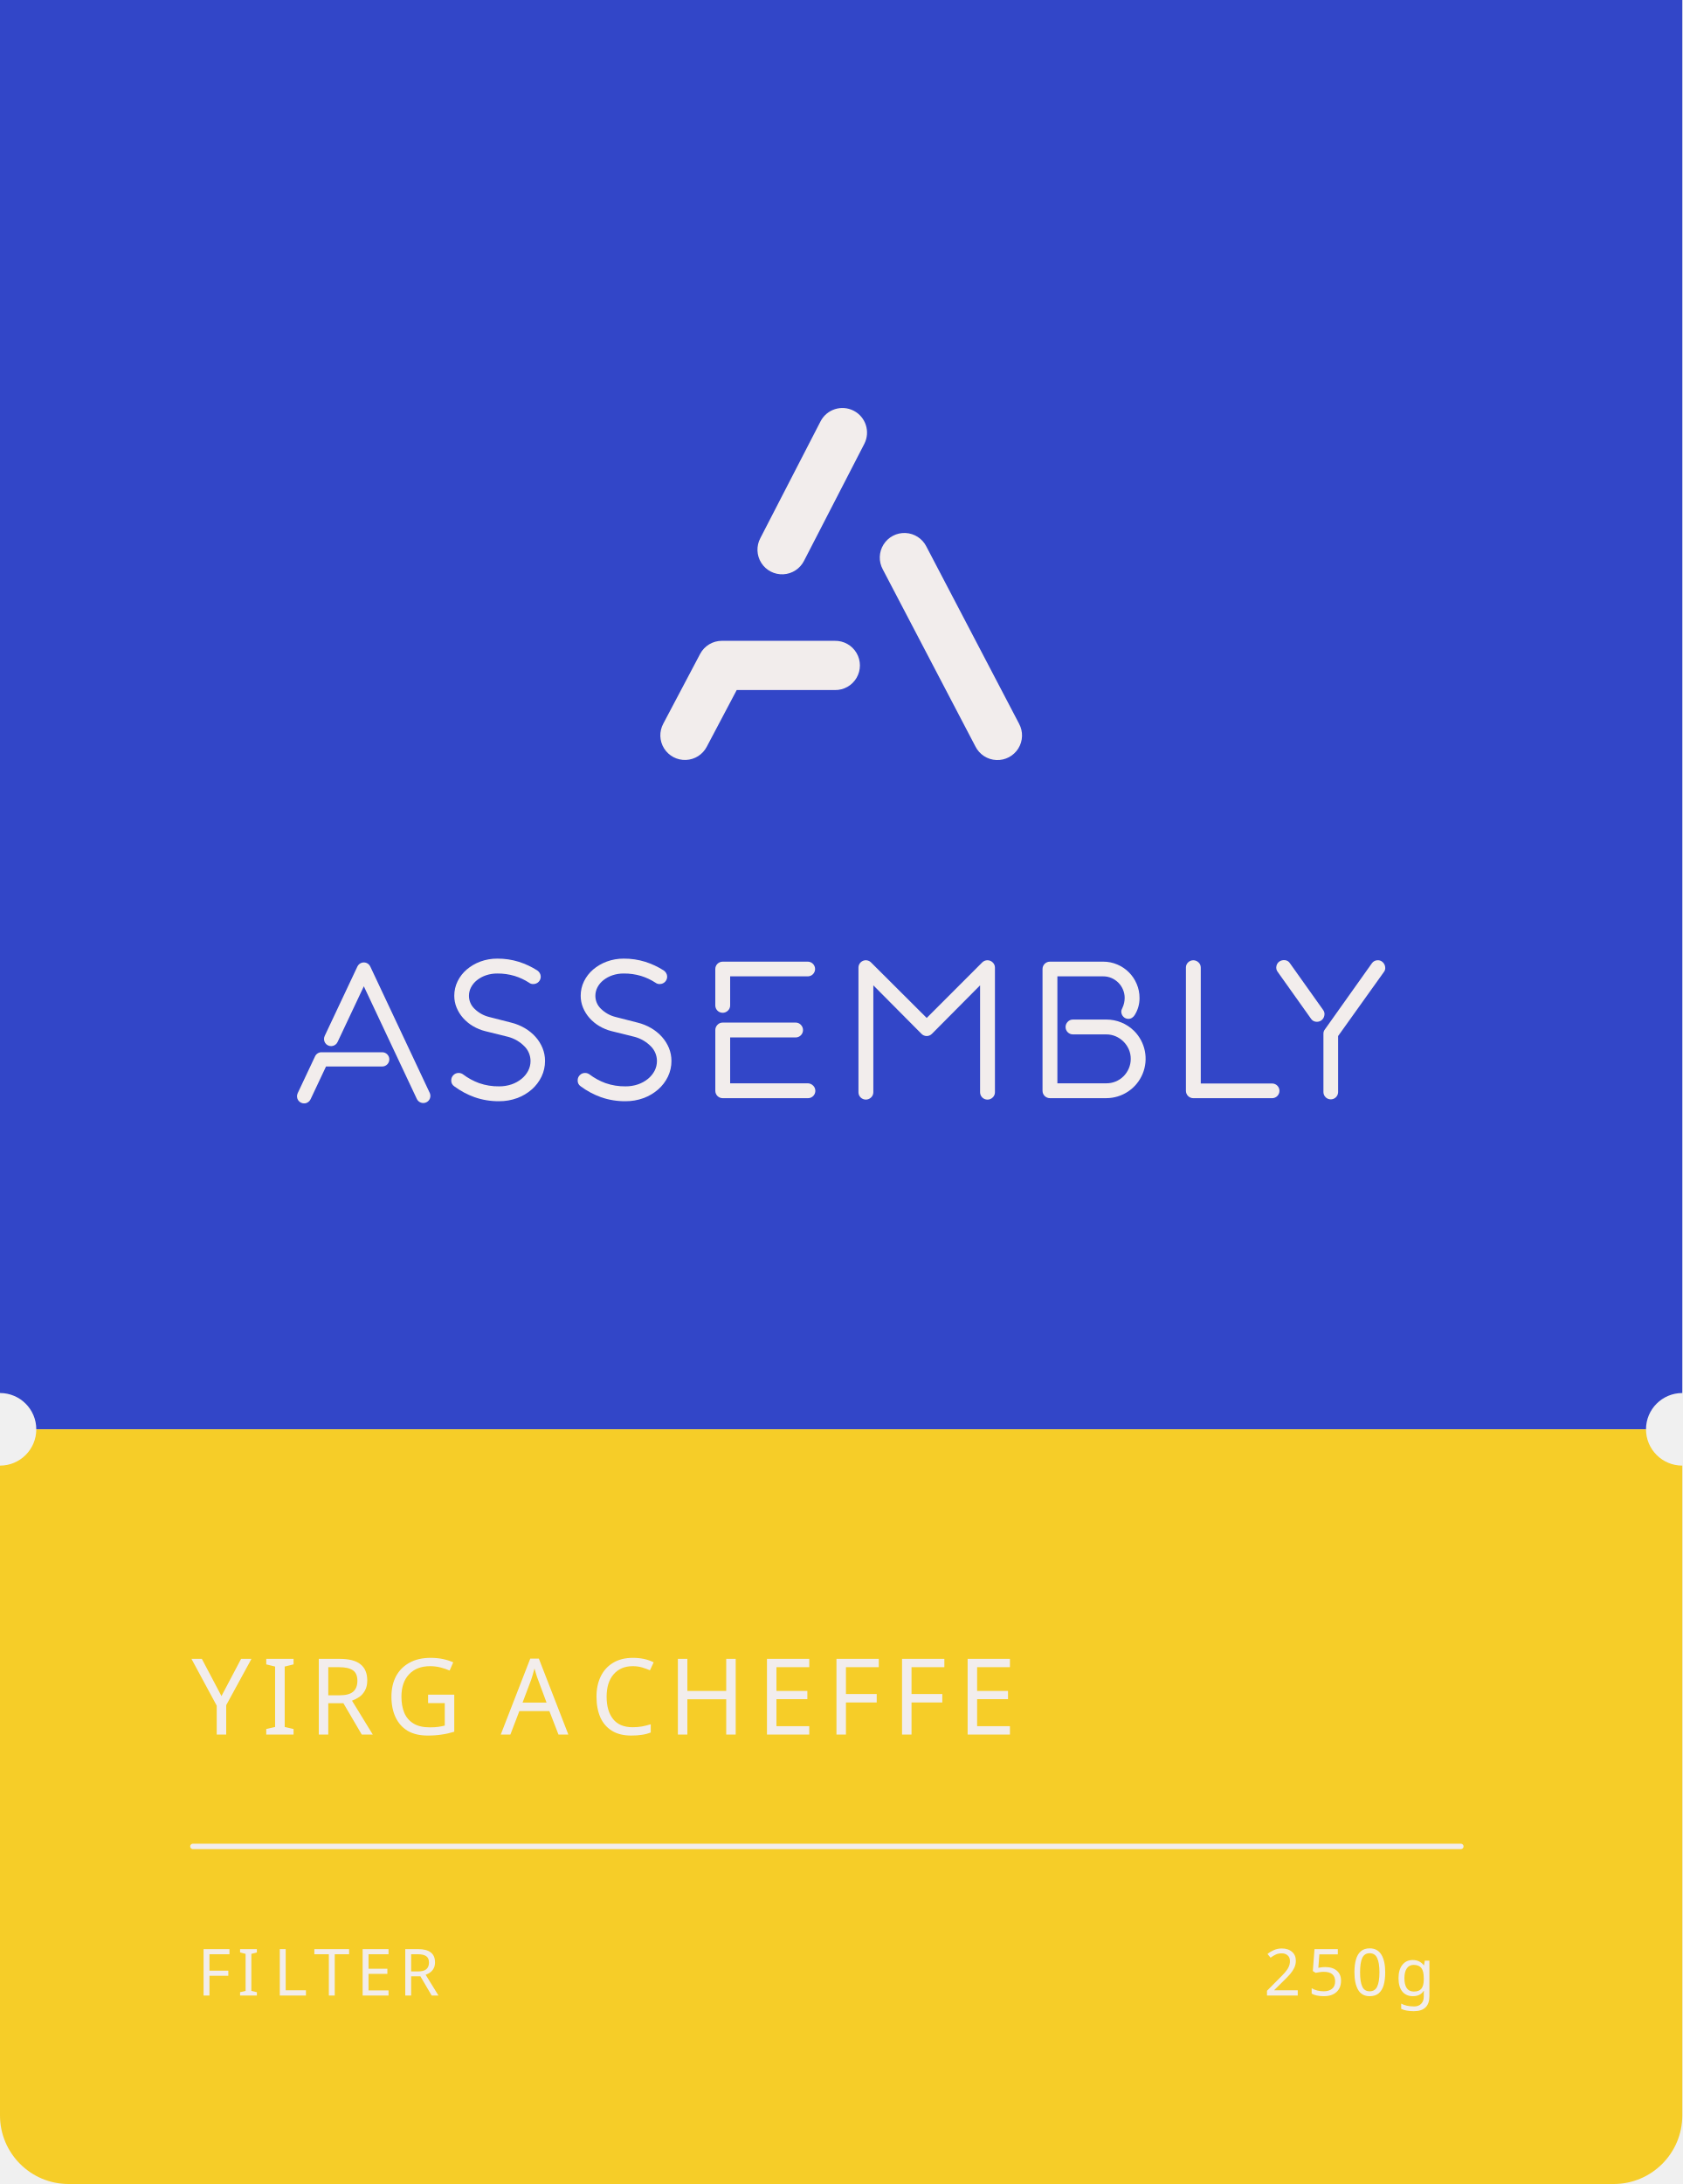
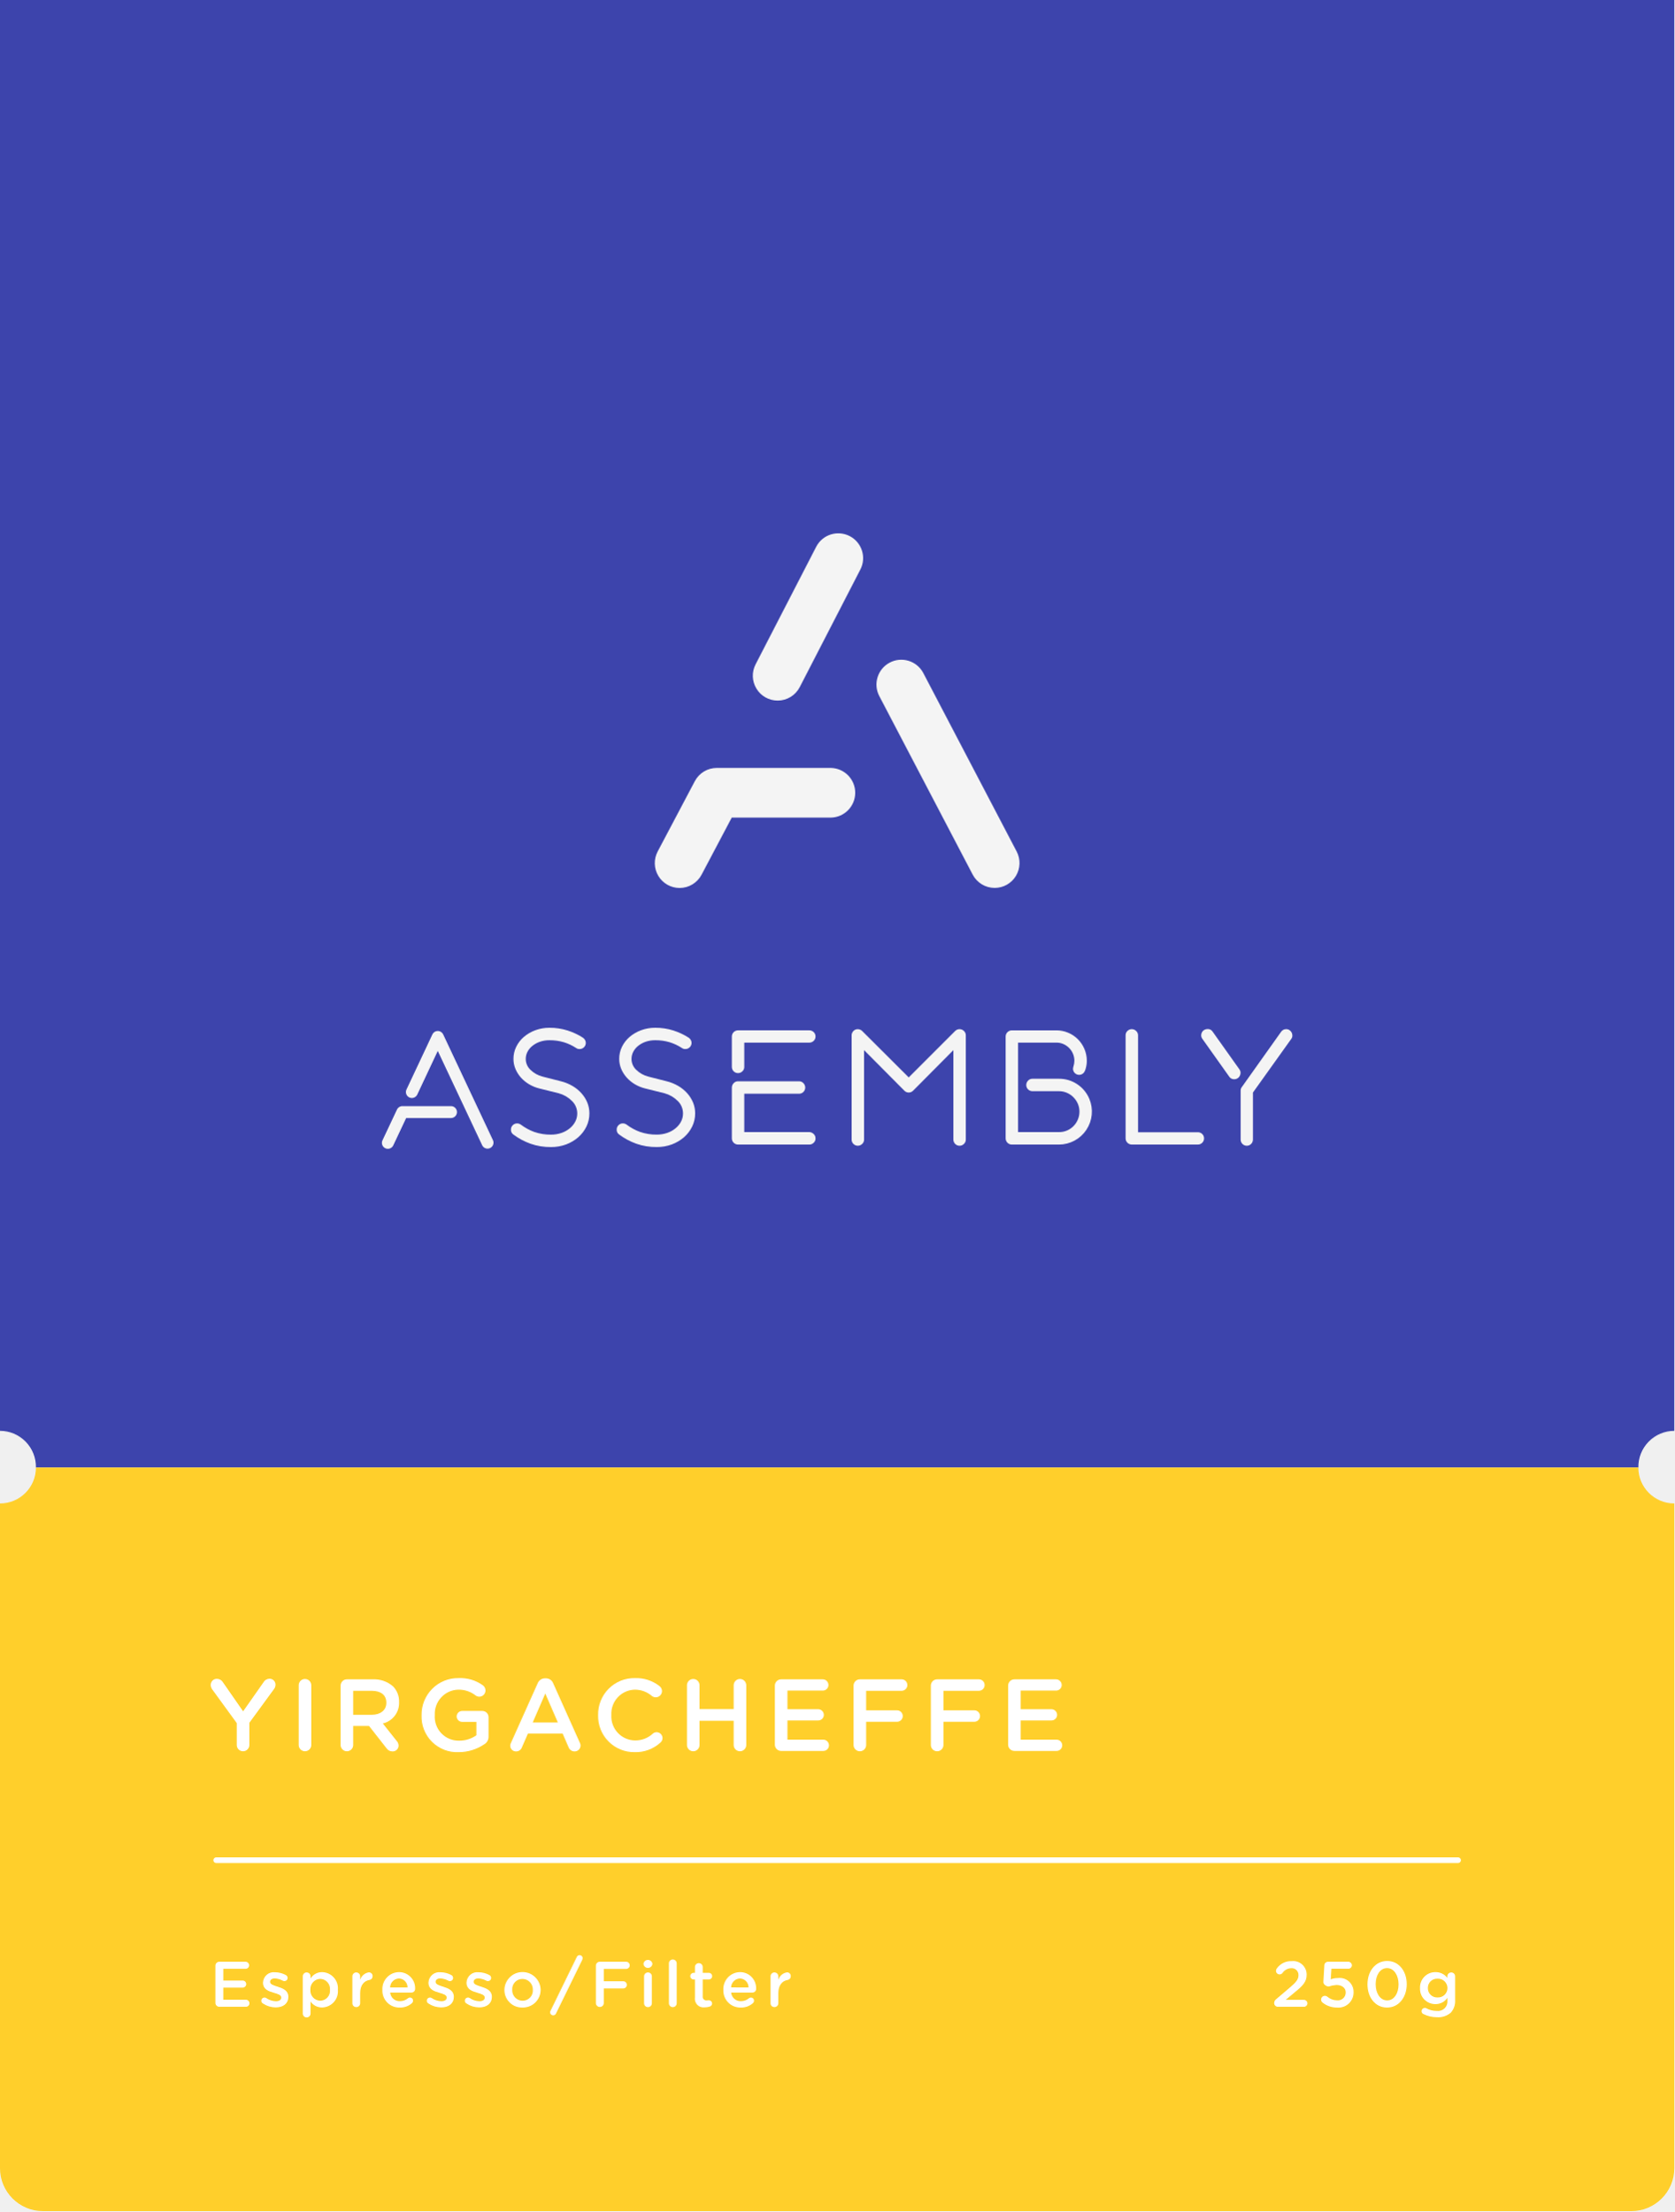
- <svg xmlns="http://www.w3.org/2000/svg" width="205" height="266.07" viewBox="0 0 205 266.07">
+ <svg xmlns="http://www.w3.org/2000/svg" width="221.102" height="291.969" viewBox="0 0 221.102 291.969">
  <g id="Layer_2" data-name="Layer 2">
    <g id="Layer_1-2" data-name="Layer 1">
      <g>
-         <path d="M200.578,174.13H4.422A4.422,4.422,0,0,0,0,169.708V0H205V169.708A4.422,4.422,0,0,0,200.578,174.13Z" fill="#3246c8" />
-         <path d="M196.644,266.07H8.356A8.356,8.356,0,0,1,0,257.713V178.552A4.422,4.422,0,0,0,4.422,174.13H200.578A4.422,4.422,0,0,0,205,178.552v79.162A8.356,8.356,0,0,1,196.644,266.07Z" fill="#f6cd28" />
-         <text transform="translate(23.33139 211.3132)" font-size="12.909" fill="#f2edec" font-family="GothamRounded-Medium, Gotham Rounded" letter-spacing="0.1em">YIRG<tspan x="37.693" y="0" letter-spacing="0.07em">A</tspan>
-           <tspan x="48.575" y="0">CHEFFE</tspan>
-         </text>
-         <text transform="translate(24.04062 243.1105)" font-size="7.918" fill="#f2edec" font-family="GothamRounded-Medium, Gotham Rounded">
-           <tspan letter-spacing="0.1em">FI</tspan>
-           <tspan x="9.288" y="0">L</tspan>
-           <tspan x="14.189" y="0" letter-spacing="0.1em">TER</tspan>
-         </text>
-         <line x1="23.507" y1="224.942" x2="178.014" y2="224.942" fill="none" stroke="#f2edec" stroke-linecap="round" stroke-linejoin="round" stroke-width="0.66" />
-         <path d="M99.695,55.89h.306a9.789,9.789,0,0,1,2.913.441l-.459-.883a9.906,9.906,0,0,1-.825-2.168l-.061.117A9.938,9.938,0,0,1,99.695,55.89Z" fill="none" />
+         <path d="M0,0V188.938A4.761,4.761,0,0,1,4.746,193.782H216.357a4.761,4.761,0,0,1,4.746-4.844V0Z" fill="#3d44ac" />
+         <path d="M0,198.528v87.766a5.676,5.676,0,0,0,5.676,5.676H215.426a5.676,5.676,0,0,0,5.676-5.676V198.528a4.746,4.746,0,0,1-4.746-4.746H4.746A4.746,4.746,0,0,1,0,198.528Z" fill="#ffcf2b" />
+         <path d="M107.562,59.545h.326a10.429,10.429,0,0,1,3.103.47l-.489-.941a10.553,10.553,0,0,1-.878-2.31l-.065.124A10.588,10.588,0,0,1,107.562,59.545Z" fill="none" />
        <g>
-           <path d="M104.03,50.039a2.999,2.999,0,0,0-4.039,1.291L92.652,65.564a2.999,2.999,0,1,0,5.331,2.748L105.321,54.078A2.999,2.999,0,0,0,104.03,50.039Z" fill="#f2edec" />
-           <path d="M101.734,78.069H87.966A2.998,2.998,0,0,0,85.314,79.667L80.827,88.161a2.999,2.999,0,1,0,5.303,2.802l3.643-6.896h11.961a2.999,2.999,0,1,0,0-5.997Z" fill="#f2edec" />
-           <path d="M124.179,88.164,112.886,66.582a2.999,2.999,0,1,0-5.314,2.78L118.865,90.945a2.999,2.999,0,1,0,5.314-2.78Z" fill="#f2edec" />
+           <path d="M31.263,227.531l-3.254-4.47a1.028,1.028,0,0,1-.189-.581.808.808,0,0,1,.837-.797.957.957,0,0,1,.811.5l2.633,3.794,2.674-3.808a.953.953,0,0,1,.796-.5.788.788,0,0,1,.811.811,1.006,1.006,0,0,1-.229.594l-3.228,4.416v2.958a.831.831,0,0,1-1.661,0Z" fill="#fff" />
+           <path d="M39.443,222.507a.831.831,0,0,1,1.661,0v7.94a.831.831,0,0,1-1.661,0Z" fill="#fff" />
+           <path d="M44.978,222.588a.825.825,0,0,1,.837-.837h3.376a3.809,3.809,0,0,1,2.728.945,2.858,2.858,0,0,1,.783,2.039v.027a2.798,2.798,0,0,1-2.147,2.822l1.81,2.282a.962.962,0,0,1,.27.635.783.783,0,0,1-.796.77.95.95,0,0,1-.811-.432L48.732,227.909H46.639v2.539a.831.831,0,0,1-1.661,0Zm4.092,3.849c1.188,0,1.945-.622,1.945-1.58v-.027c0-1.013-.729-1.566-1.958-1.566h-2.417v3.173Z" fill="#fff" />
+           <path d="M55.67,226.504v-.027a4.816,4.816,0,0,1,4.875-4.889,5.13,5.13,0,0,1,3.228.959.842.842,0,0,1,.337.675.827.827,0,0,1-.824.824.873.873,0,0,1-.513-.189,3.593,3.593,0,0,0-2.295-.742,3.197,3.197,0,0,0-3.065,3.335v.027a3.157,3.157,0,0,0,3.214,3.376,3.86,3.86,0,0,0,2.282-.716v-1.769H61.044a.726.726,0,0,1-.743-.715.738.738,0,0,1,.743-.729h2.633a.824.824,0,0,1,.837.837v2.525a1.148,1.148,0,0,1-.581,1.054,6.023,6.023,0,0,1-3.363,1.026A4.691,4.691,0,0,1,55.67,226.504Z" fill="#fff" />
+           <path d="M67.482,230.123l3.511-7.833a1.053,1.053,0,0,1,.999-.675h.081a1.036,1.036,0,0,1,.986.675l3.511,7.833a.725.725,0,0,1,.094.351.779.779,0,0,1-.783.797.855.855,0,0,1-.81-.581l-.77-1.769H69.71l-.796,1.823a.8.8,0,0,1-.77.527.761.761,0,0,1-.77-.77A.852.852,0,0,1,67.482,230.123Zm6.185-2.674-1.661-3.822-1.661,3.822Z" fill="#fff" />
+           <path d="M78.984,226.504v-.027a4.784,4.784,0,0,1,4.875-4.889,4.956,4.956,0,0,1,3.241,1.067.83.83,0,0,1,.324.662.831.831,0,0,1-1.323.648,3.428,3.428,0,0,0-2.255-.851,3.181,3.181,0,0,0-3.119,3.335v.027a3.185,3.185,0,0,0,3.119,3.349,3.387,3.387,0,0,0,2.363-.904.754.754,0,0,1,.5-.189.79.79,0,0,1,.783.77.799.799,0,0,1-.27.594A4.829,4.829,0,0,1,83.792,231.366,4.755,4.755,0,0,1,78.984,226.504Z" fill="#fff" />
+           <path d="M90.716,222.507a.831.831,0,0,1,1.661,0v3.173h4.51v-3.173a.831.831,0,0,1,1.661,0v7.94a.831.831,0,0,1-1.661,0V227.22H92.377v3.228a.831.831,0,0,1-1.661,0Z" fill="#fff" />
+           <path d="M102.326,230.367v-7.778a.825.825,0,0,1,.837-.837h5.496a.749.749,0,0,1,.743.743.74.74,0,0,1-.743.743h-4.672v2.458h4.065a.752.752,0,0,1,.743.756.738.738,0,0,1-.743.729h-4.065v2.539h4.74a.749.749,0,0,1,.743.742.741.741,0,0,1-.743.743h-5.563A.825.825,0,0,1,102.326,230.367Z" fill="#fff" />
+           <path d="M112.721,222.588a.825.825,0,0,1,.837-.837h5.51a.756.756,0,0,1,0,1.513h-4.686v2.579H118.46a.756.756,0,1,1,0,1.513h-4.078v3.092a.831.831,0,0,1-1.661,0Z" fill="#fff" />
+           <path d="M122.927,222.588a.825.825,0,0,1,.837-.837h5.51a.756.756,0,0,1,0,1.513h-4.686v2.579h4.078a.756.756,0,0,1,0,1.513h-4.078v3.092a.831.831,0,0,1-1.661,0Z" fill="#fff" />
+           <path d="M133.132,230.367v-7.778a.825.825,0,0,1,.837-.837h5.496a.749.749,0,0,1,.743.743.74.74,0,0,1-.743.743H134.793v2.458h4.065a.752.752,0,0,1,.743.756.738.738,0,0,1-.743.729H134.793v2.539h4.74a.749.749,0,0,1,.743.742.741.741,0,0,1-.743.743h-5.563A.825.825,0,0,1,133.132,230.367Z" fill="#fff" />
        </g>
        <g>
-           <path d="M65.256,126.316a5.437,5.437,0,0,0-1.31-1.064,6.228,6.228,0,0,0-1.65-.669l-2.717-.696a3.853,3.853,0,0,1-1.759-.993,2.165,2.165,0,0,1-.674-1.578,2.226,2.226,0,0,1,.255-1.038,2.711,2.711,0,0,1,.721-.864,3.706,3.706,0,0,1,1.097-.595,4.188,4.188,0,0,1,1.385-.22,7.111,7.111,0,0,1,2.108.298,7.008,7.008,0,0,1,1.751.818.8.8,0,0,0,.536.168.898.898,0,0,0,.895-.895.84.84,0,0,0-.12-.439,1.061,1.061,0,0,0-.3-.323,9.671,9.671,0,0,0-2.245-1.051,8.591,8.591,0,0,0-2.626-.388,5.852,5.852,0,0,0-2.067.358,5.526,5.526,0,0,0-1.656.963,4.498,4.498,0,0,0-1.115,1.431,3.979,3.979,0,0,0-.408,1.777,3.781,3.781,0,0,0,.284,1.441,4.463,4.463,0,0,0,.789,1.262,5.031,5.031,0,0,0,1.201.988,5.555,5.555,0,0,0,1.5.616l2.802.695a4.348,4.348,0,0,1,1.955,1.134,2.524,2.524,0,0,1,.761,1.807,2.56,2.56,0,0,1-.287,1.191,3.149,3.149,0,0,1-.809.985,3.958,3.958,0,0,1-1.215.67,4.6,4.6,0,0,1-1.516.242,7.091,7.091,0,0,1-2.438-.393,7.542,7.542,0,0,1-1.98-1.082.923.923,0,0,0-.521-.157.865.865,0,0,0-.632.263l-0.0 0a.865.865,0,0,0-.263.632.817.817,0,0,0,.367.733,9.577,9.577,0,0,0,2.477,1.327,8.802,8.802,0,0,0,2.99.488,6.255,6.255,0,0,0,2.198-.38,5.669,5.669,0,0,0,1.778-1.052A4.923,4.923,0,0,0,65.987,131.164a4.362,4.362,0,0,0,.429-1.906,4.158,4.158,0,0,0-.305-1.582A4.749,4.749,0,0,0,65.256,126.316Z" fill="#f2edec" />
-           <path d="M80.661,126.316a5.439,5.439,0,0,0-1.31-1.064,6.229,6.229,0,0,0-1.651-.669l-2.717-.696a3.852,3.852,0,0,1-1.758-.993,2.164,2.164,0,0,1-.674-1.578,2.227,2.227,0,0,1,.255-1.038,2.708,2.708,0,0,1,.721-.864,3.707,3.707,0,0,1,1.097-.595,4.189,4.189,0,0,1,1.385-.22,7.117,7.117,0,0,1,2.108.297,7.014,7.014,0,0,1,1.751.819.8.8,0,0,0,.536.168.898.898,0,0,0,.895-.895.842.842,0,0,0-.12-.439,1.066,1.066,0,0,0-.3-.323,9.675,9.675,0,0,0-2.245-1.051,8.59,8.59,0,0,0-2.626-.388,5.851,5.851,0,0,0-2.067.358,5.526,5.526,0,0,0-1.656.963,4.498,4.498,0,0,0-1.115,1.431,3.979,3.979,0,0,0-.408,1.777,3.781,3.781,0,0,0,.284,1.441,4.47,4.47,0,0,0,.789,1.262,5.032,5.032,0,0,0,1.201.988,5.551,5.551,0,0,0,1.5.616l2.802.695a4.348,4.348,0,0,1,1.955,1.134,2.524,2.524,0,0,1,.761,1.807,2.562,2.562,0,0,1-.287,1.191,3.152,3.152,0,0,1-.809.985,3.959,3.959,0,0,1-1.215.67,4.599,4.599,0,0,1-1.516.242,7.091,7.091,0,0,1-2.438-.393,7.542,7.542,0,0,1-1.98-1.082.923.923,0,0,0-.521-.157.864.864,0,0,0-.631.263l-0.0 0a.864.864,0,0,0-.263.632.817.817,0,0,0,.367.733,9.578,9.578,0,0,0,2.477,1.327,8.801,8.801,0,0,0,2.99.488A6.255,6.255,0,0,0,78.424,133.777a5.67,5.67,0,0,0,1.778-1.052,4.921,4.921,0,0,0,1.19-1.561,4.361,4.361,0,0,0,.429-1.906,4.157,4.157,0,0,0-.305-1.582A4.75,4.75,0,0,0,80.661,126.316Z" fill="#f2edec" />
-           <path d="M98.46,117.157H88.058a.898.898,0,0,0-.894.894v4.439a.898.898,0,0,0,.894.895.901.901,0,0,0,.64-.26.848.848,0,0,0,.277-.634v-3.545h9.485a.895.895,0,0,0,0-1.789Z" fill="#f2edec" />
-           <path d="M98.46,131.976H88.975v-5.587h7.984a.898.898,0,0,0,.895-.895.902.902,0,0,0-.26-.64.848.848,0,0,0-.634-.276h-8.9a.848.848,0,0,0-.634.276.902.902,0,0,0-.26.64v7.399a.898.898,0,0,0,.894.894H98.46a.893.893,0,0,0,.632-1.526A.956.956,0,0,0,98.46,131.976Z" fill="#f2edec" />
-           <path d="M119.692,117.246l-6.767,6.767-6.788-6.767a.895.895,0,0,0-1.526.632v15.189a.865.865,0,0,0,.263.632.906.906,0,0,0,1.271.003.848.848,0,0,0,.277-.634v-13.029l5.872,5.914a.89.89,0,0,0,1.264-0l5.872-5.913v13.029a.898.898,0,0,0,.895.894.902.902,0,0,0,.64-.26.848.848,0,0,0,.276-.634V117.878a.848.848,0,0,0-.277-.634A.907.907,0,0,0,119.692,117.246Z" fill="#f2edec" />
-           <path d="M138.206,125.602a4.788,4.788,0,0,0-3.395-1.394h-4.069a.848.848,0,0,0-.634.276.902.902,0,0,0-.26.64.898.898,0,0,0,.895.895h4.069a2.835,2.835,0,0,1,1.156.237,3.061,3.061,0,0,1,1.586,1.585,2.841,2.841,0,0,1,.237,1.156,2.916,2.916,0,0,1-.237,1.168,3.068,3.068,0,0,1-.642.953,2.933,2.933,0,0,1-2.099.858H128.851V118.946H134.441a2.504,2.504,0,0,1,1.005.205,2.689,2.689,0,0,1,.834.566,2.656,2.656,0,0,1,.565.843,2.579,2.579,0,0,1,.205,1.016,2.838,2.838,0,0,1-.272,1.205q-.041.102-.081.184l-0.0 0a.585.585,0,0,0-.06.265.884.884,0,0,0,.249.629.829.829,0,0,0,.623.266.789.789,0,0,0,.445-.135,1.079,1.079,0,0,0,.317-.329,3.847,3.847,0,0,0,.59-2.085,4.309,4.309,0,0,0-.35-1.715,4.411,4.411,0,0,0-2.355-2.355,4.309,4.309,0,0,0-1.715-.35h-6.506a.898.898,0,0,0-.895.894v14.841a.898.898,0,0,0,.895.894H134.811a4.8,4.8,0,0,0,3.395-8.185Z" fill="#f2edec" />
-           <path d="M155.046,131.998h-8.723V117.878a.848.848,0,0,0-.276-.634.907.907,0,0,0-1.271.003v0a.865.865,0,0,0-.263.632v15.015a.898.898,0,0,0,.894.894h9.64a.895.895,0,0,0,0-1.789Z" fill="#f2edec" />
-           <path d="M168.7,117.482a.935.935,0,0,0-.312-.352.832.832,0,0,0-.479-.146.856.856,0,0,0-.735.369l-5.713,8.039a.822.822,0,0,0-.191.559v7.116a.895.895,0,0,0,1.789,0v-6.848l5.583-7.812a.774.774,0,0,0,.162-.474A.998.998,0,0,0,168.7,117.482Z" fill="#f2edec" />
-           <path d="M161.245,123.054l-4.067-5.719a.792.792,0,0,0-.602-.362,1.011,1.011,0,0,0-.684.17.879.879,0,0,0-.355.577.834.834,0,0,0,.146.661l4.067,5.719a.818.818,0,0,0,.586.372.99.99,0,0,0,.141.01.952.952,0,0,0,.537-.169.928.928,0,0,0,.365-.583A.822.822,0,0,0,161.245,123.054Z" fill="#f2edec" />
-           <path d="M45.121,117.748c-.006-.012-.014-.022-.021-.034a.872.872,0,0,0-.047-.079c-.015-.023-.031-.045-.048-.066-.018-.022-.037-.043-.057-.063-.021-.021-.042-.04-.064-.059-.02-.017-.042-.032-.064-.047a.889.889,0,0,0-.08-.048c-.012-.006-.022-.014-.034-.02s-.025-.008-.037-.013a.861.861,0,0,0-.086-.031c-.027-.008-.053-.015-.08-.02a.835.835,0,0,0-.083-.012c-.028-.003-.057-.005-.085-.005-.027,0-.054.002-.082.005-.029.003-.058.006-.086.012-.026.005-.051.012-.077.02a.862.862,0,0,0-.089.032c-.012.005-.024.007-.035.013-.012.005-.021.014-.033.02a.887.887,0,0,0-.082.049c-.022.015-.043.03-.063.047a.844.844,0,0,0-.064.059.829.829,0,0,0-.057.063c-.017.021-.033.043-.048.066a.88.88,0,0,0-.047.079c-.006.012-.015.022-.021.034l-3.979,8.443a.868.868,0,1,0,1.57.74l3.194-6.776,6.469,13.746a.868.868,0,0,0,1.57-.739Z" fill="#f2edec" />
-           <path d="M46.574,128.193H39.239a.867.867,0,0,0-.845.494L36.28,133.172a.868.868,0,1,0,1.57.74l1.878-3.984H46.574a.868.868,0,0,0,0-1.736Z" fill="#f2edec" />
+           <path d="M28.444,264.465v-4.896a.519.519,0,0,1,.527-.527h3.459a.471.471,0,0,1,.467.467.466.466,0,0,1-.467.468H29.49v1.547h2.559a.473.473,0,0,1,.467.476.464.464,0,0,1-.467.459H29.49v1.598h2.983a.471.471,0,0,1,.467.467.466.466,0,0,1-.467.468h-3.502A.519.519,0,0,1,28.444,264.465Z" fill="#fff" />
+           <path d="M34.7,264.541a.394.394,0,0,1-.195-.357.412.412,0,0,1,.416-.416.448.448,0,0,1,.221.06,2.37,2.37,0,0,0,1.292.433c.442,0,.697-.187.697-.484v-.017c0-.349-.476-.468-1.003-.629-.663-.188-1.402-.459-1.402-1.317v-.017a1.431,1.431,0,0,1,1.598-1.369,3.086,3.086,0,0,1,1.411.366.437.437,0,0,1,.246.391.413.413,0,0,1-.425.416.402.402,0,0,1-.204-.051,2.445,2.445,0,0,0-1.054-.306c-.399,0-.629.187-.629.441v.018c0,.331.484.467,1.011.637.654.204,1.394.501,1.394,1.309v.017c0,.943-.731,1.411-1.666,1.411A3.069,3.069,0,0,1,34.7,264.541Z" fill="#fff" />
+           <path d="M39.979,260.971a.508.508,0,0,1,.51-.519.515.515,0,0,1,.519.519v.281a1.797,1.797,0,0,1,1.53-.841,2.147,2.147,0,0,1,2.082,2.329v.017a2.147,2.147,0,0,1-2.082,2.329,1.833,1.833,0,0,1-1.53-.791v1.589a.514.514,0,0,1-1.028,0Zm3.595,1.785v-.017a1.329,1.329,0,0,0-1.283-1.437,1.353,1.353,0,0,0-1.309,1.437v.017a1.353,1.353,0,0,0,1.309,1.437A1.314,1.314,0,0,0,43.574,262.757Z" fill="#fff" />
+           <path d="M46.532,260.971a.508.508,0,0,1,.51-.519.515.515,0,0,1,.519.519v.459a1.428,1.428,0,0,1,1.13-.986.477.477,0,0,1,.51.51.483.483,0,0,1-.408.493c-.731.127-1.232.688-1.232,1.751v1.326a.513.513,0,0,1-.519.51.506.506,0,0,1-.51-.51Z" fill="#fff" />
+           <path d="M52.796,265.094a2.239,2.239,0,0,1-2.303-2.329v-.017a2.227,2.227,0,0,1,2.193-2.337,2.123,2.123,0,0,1,2.133,2.209.48.48,0,0,1-.484.493H51.522a1.253,1.253,0,0,0,1.292,1.139,1.612,1.612,0,0,0,1.062-.391.383.383,0,0,1,.264-.093.404.404,0,0,1,.408.416.45.45,0,0,1-.136.314A2.306,2.306,0,0,1,52.796,265.094Zm1.02-2.66a1.165,1.165,0,0,0-1.139-1.181,1.215,1.215,0,0,0-1.165,1.181Z" fill="#fff" />
+           <path d="M56.554,264.541a.394.394,0,0,1-.195-.357.412.412,0,0,1,.416-.416.446.446,0,0,1,.221.06,2.372,2.372,0,0,0,1.292.433c.442,0,.697-.187.697-.484v-.017c0-.349-.476-.468-1.003-.629-.663-.188-1.402-.459-1.402-1.317v-.017a1.432,1.432,0,0,1,1.598-1.369,3.086,3.086,0,0,1,1.411.366.436.436,0,0,1,.247.391.414.414,0,0,1-.425.416.4.4,0,0,1-.204-.051,2.449,2.449,0,0,0-1.054-.306c-.399,0-.629.187-.629.441v.018c0,.331.484.467,1.012.637.654.204,1.394.501,1.394,1.309v.017c0,.943-.731,1.411-1.666,1.411A3.067,3.067,0,0,1,56.554,264.541Z" fill="#fff" />
+           <path d="M61.577,264.541a.394.394,0,0,1-.195-.357.412.412,0,0,1,.416-.416.446.446,0,0,1,.221.06,2.372,2.372,0,0,0,1.292.433c.442,0,.697-.187.697-.484v-.017c0-.349-.476-.468-1.003-.629-.663-.188-1.402-.459-1.402-1.317v-.017a1.432,1.432,0,0,1,1.598-1.369,3.086,3.086,0,0,1,1.411.366.436.436,0,0,1,.247.391.414.414,0,0,1-.425.416.4.4,0,0,1-.204-.051,2.449,2.449,0,0,0-1.054-.306c-.399,0-.629.187-.629.441v.018c0,.331.484.467,1.012.637.654.204,1.394.501,1.394,1.309v.017c0,.943-.731,1.411-1.666,1.411A3.067,3.067,0,0,1,61.577,264.541Z" fill="#fff" />
+           <path d="M66.609,262.773v-.017a2.393,2.393,0,0,1,4.785-.017v.017a2.346,2.346,0,0,1-2.405,2.337A2.321,2.321,0,0,1,66.609,262.773Zm3.756,0v-.017a1.387,1.387,0,0,0-1.376-1.445,1.347,1.347,0,0,0-1.352,1.428v.017a1.383,1.383,0,0,0,1.368,1.437A1.347,1.347,0,0,0,70.366,262.773Z" fill="#fff" />
+           <path d="M72.695,265.527l3.476-7.122a.405.405,0,0,1,.773.153.655.655,0,0,1-.042.204l-3.485,7.123a.387.387,0,0,1-.365.238.405.405,0,0,1-.408-.391A.474.474,0,0,1,72.695,265.527Z" fill="#fff" />
+           <path d="M78.688,259.569a.519.519,0,0,1,.527-.527h3.468a.476.476,0,1,1,0,.952H79.733v1.624h2.567a.476.476,0,1,1,0,.952H79.733v1.947a.523.523,0,0,1-1.045,0Z" fill="#fff" />
+           <path d="M84.978,259.298a.594.594,0,0,1,1.173,0v.051a.592.592,0,0,1-1.173,0Zm.076,1.674a.508.508,0,0,1,.51-.519.515.515,0,0,1,.519.519v3.553a.514.514,0,0,1-1.029,0Z" fill="#fff" />
+           <path d="M88.335,259.255a.506.506,0,0,1,.51-.51.513.513,0,0,1,.519.51v5.27a.514.514,0,0,1-1.028,0Z" fill="#fff" />
+           <path d="M91.769,263.751V261.388h-.17a.442.442,0,0,1,0-.884h.17v-.765a.514.514,0,0,1,1.028,0v.765H93.605a.442.442,0,1,1,0,.884h-.808v2.202a.489.489,0,0,0,.552.561,2.454,2.454,0,0,0,.255-.025.434.434,0,0,1,.433.425.442.442,0,0,1-.272.399,2.039,2.039,0,0,1-.705.119A1.15,1.15,0,0,1,91.769,263.751Z" fill="#fff" />
+           <path d="M97.829,265.094a2.239,2.239,0,0,1-2.303-2.329v-.017a2.227,2.227,0,0,1,2.193-2.337,2.123,2.123,0,0,1,2.133,2.209.481.481,0,0,1-.485.493h-2.813a1.252,1.252,0,0,0,1.292,1.139,1.613,1.613,0,0,0,1.062-.391.381.381,0,0,1,.263-.093.405.405,0,0,1,.408.416.448.448,0,0,1-.136.314A2.305,2.305,0,0,1,97.829,265.094Zm1.02-2.66A1.165,1.165,0,0,0,97.71,261.252a1.214,1.214,0,0,0-1.164,1.181Z" fill="#fff" />
+           <path d="M101.756,260.971a.508.508,0,0,1,.51-.519.515.515,0,0,1,.519.519v.459a1.427,1.427,0,0,1,1.13-.986.477.477,0,0,1,.51.51.482.482,0,0,1-.408.493c-.731.127-1.232.688-1.232,1.751v1.326a.513.513,0,0,1-.519.51.506.506,0,0,1-.51-.51Z" fill="#fff" />
        </g>
-         <text transform="translate(154.0172 243.1105)" font-size="7.918" fill="#f2edec" font-family="GothamRounded-Medium, Gotham Rounded" letter-spacing="0.1em">250g</text>
+         <path d="M192.551,246.01h-164a.375.375,0,0,1,0-.75h164a.375.375,0,1,1,0,.75Z" fill="#fff" />
+         <g>
+           <g>
+             <path d="M102.692,92.508a3.281,3.281,0,0,1-2.912-4.783l8.027-15.569a3.28,3.28,0,0,1,5.83,3.006l-8.027,15.569A3.28,3.28,0,0,1,102.692,92.508Z" fill="#f4f4f4" />
+             <path d="M89.744,117.252a3.281,3.281,0,0,1-2.897-4.812l4.908-9.29a3.279,3.279,0,0,1,2.9-1.748h15.059a3.28,3.28,0,0,1,0,6.559H96.631l-3.985,7.542A3.279,3.279,0,0,1,89.744,117.252Z" fill="#f4f4f4" />
+             <path d="M131.358,117.244a3.279,3.279,0,0,1-2.909-1.76L116.099,91.879a3.28,3.28,0,0,1,5.812-3.041L134.262,112.443a3.281,3.281,0,0,1-2.903,4.801Z" fill="#f4f4f4" />
+           </g>
+           <g>
+             <path d="M76.78,144.357a4.928,4.928,0,0,0-1.188-.965,5.648,5.648,0,0,0-1.496-.607l-2.464-.631a3.494,3.494,0,0,1-1.595-.9,1.963,1.963,0,0,1-.611-1.431,2.019,2.019,0,0,1,.231-.941,2.459,2.459,0,0,1,.654-.784,3.359,3.359,0,0,1,.995-.54,3.796,3.796,0,0,1,1.256-.199,6.448,6.448,0,0,1,1.912.27,6.355,6.355,0,0,1,1.588.742.725.725,0,0,0,.486.152.814.814,0,0,0,.811-.811.762.762,0,0,0-.109-.398.962.962,0,0,0-.272-.293,8.768,8.768,0,0,0-2.035-.953,7.789,7.789,0,0,0-2.381-.352,5.306,5.306,0,0,0-1.875.325,5.01,5.01,0,0,0-1.502.873A4.077,4.077,0,0,0,68.174,138.213a3.608,3.608,0,0,0-.37,1.611,3.427,3.427,0,0,0,.257,1.306,4.046,4.046,0,0,0,.715,1.144,4.561,4.561,0,0,0,1.089.896,5.036,5.036,0,0,0,1.36.558l2.541.63a3.943,3.943,0,0,1,1.773,1.028,2.289,2.289,0,0,1,.69,1.638,2.322,2.322,0,0,1-.261,1.08,2.856,2.856,0,0,1-.734.893,3.589,3.589,0,0,1-1.101.607,4.171,4.171,0,0,1-1.374.219,6.43,6.43,0,0,1-2.211-.357,6.838,6.838,0,0,1-1.795-.981.837.837,0,0,0-.472-.142.784.784,0,0,0-.573.238l-0.0 0a.784.784,0,0,0-.238.573.74.74,0,0,0,.333.665,8.683,8.683,0,0,0,2.246,1.203,7.981,7.981,0,0,0,2.711.442,5.672,5.672,0,0,0,1.993-.344,5.14,5.14,0,0,0,1.612-.954,4.463,4.463,0,0,0,1.079-1.416,3.955,3.955,0,0,0,.389-1.728,3.77,3.77,0,0,0-.277-1.434A4.306,4.306,0,0,0,76.78,144.357Z" fill="#f4f4f4" />
+             <path d="M90.749,144.357a4.931,4.931,0,0,0-1.188-.965,5.649,5.649,0,0,0-1.497-.607l-2.464-.631a3.492,3.492,0,0,1-1.595-.9,1.963,1.963,0,0,1-.611-1.431,2.019,2.019,0,0,1,.231-.942,2.456,2.456,0,0,1,.654-.784,3.36,3.36,0,0,1,.994-.54,3.798,3.798,0,0,1,1.256-.199,6.452,6.452,0,0,1,1.912.27,6.36,6.36,0,0,1,1.588.742.725.725,0,0,0,.486.152.814.814,0,0,0,.811-.811.764.764,0,0,0-.109-.398.967.967,0,0,0-.272-.293,8.771,8.771,0,0,0-2.035-.953,7.789,7.789,0,0,0-2.381-.352,5.306,5.306,0,0,0-1.875.325,5.01,5.01,0,0,0-1.502.873,4.078,4.078,0,0,0-1.011,1.297,3.608,3.608,0,0,0-.37,1.611,3.428,3.428,0,0,0,.257,1.306,4.054,4.054,0,0,0,.715,1.144,4.562,4.562,0,0,0,1.089.896,5.032,5.032,0,0,0,1.36.558l2.541.63a3.943,3.943,0,0,1,1.773,1.028,2.289,2.289,0,0,1,.69,1.638,2.323,2.323,0,0,1-.26,1.08,2.857,2.857,0,0,1-.734.893,3.59,3.59,0,0,1-1.102.607,4.17,4.17,0,0,1-1.374.219,6.429,6.429,0,0,1-2.211-.357,6.839,6.839,0,0,1-1.796-.981.837.837,0,0,0-.472-.142.784.784,0,0,0-.573.238l-0.0 0a.784.784,0,0,0-.238.573.74.74,0,0,0,.333.665,8.683,8.683,0,0,0,2.246,1.203,7.98,7.98,0,0,0,2.711.442,5.671,5.671,0,0,0,1.993-.344,5.141,5.141,0,0,0,1.612-.954,4.461,4.461,0,0,0,1.079-1.416,3.954,3.954,0,0,0,.389-1.728,3.77,3.77,0,0,0-.277-1.434A4.308,4.308,0,0,0,90.749,144.357Z" fill="#f4f4f4" />
+             <path d="M106.888,136.053H97.456a.814.814,0,0,0-.811.811v4.025a.814.814,0,0,0,.811.811.817.817,0,0,0,.58-.236.769.769,0,0,0,.251-.575V137.675h8.6a.811.811,0,0,0,0-1.622Z" fill="#f4f4f4" />
+             <path d="M106.888,149.489H98.287V144.423h7.239a.814.814,0,0,0,.811-.811.818.818,0,0,0-.236-.58.769.769,0,0,0-.575-.251h-8.07a.77.77,0,0,0-.575.251.818.818,0,0,0-.236.58v6.708a.814.814,0,0,0,.811.811h9.431a.81.81,0,0,0,.573-1.384A.867.867,0,0,0,106.888,149.489Z" fill="#f4f4f4" />
+             <path d="M126.14,136.133l-6.136,6.136-6.155-6.136a.811.811,0,0,0-1.384.573v13.772a.784.784,0,0,0,.238.573.822.822,0,0,0,1.153.002.769.769,0,0,0,.251-.575v-11.814l5.324,5.362a.807.807,0,0,0,1.146-0l5.324-5.362v11.814a.814.814,0,0,0,.811.811.818.818,0,0,0,.58-.236.769.769,0,0,0,.251-.575V136.706a.769.769,0,0,0-.251-.575A.822.822,0,0,0,126.14,136.133Z" fill="#f4f4f4" />
+             <path d="M158.197,149.509h-7.91V136.706a.769.769,0,0,0-.251-.575.822.822,0,0,0-1.153.002v0a.784.784,0,0,0-.238.573v13.614a.814.814,0,0,0,.811.811h8.741a.811.811,0,0,0,0-1.622Z" fill="#f4f4f4" />
+             <path d="M170.577,136.347a.848.848,0,0,0-.283-.319.755.755,0,0,0-.435-.133.776.776,0,0,0-.667.335l-5.181,7.289a.746.746,0,0,0-.173.507v6.452a.811.811,0,0,0,1.622,0v-6.21l5.062-7.083a.702.702,0,0,0,.147-.43A.905.905,0,0,0,170.577,136.347Z" fill="#f4f4f4" />
+             <path d="M163.684,141.216l-3.553-5.002a.718.718,0,0,0-.546-.328.916.916,0,0,0-.62.154.797.797,0,0,0-.322.523.756.756,0,0,0,.132.599l3.553,5.002a.741.741,0,0,0,.531.337.901.901,0,0,0,.128.009.864.864,0,0,0,.487-.153.841.841,0,0,0,.331-.529A.746.746,0,0,0,163.684,141.216Z" fill="#f4f4f4" />
+             <path d="M58.523,136.588c-.005-.011-.013-.02-.019-.031a.788.788,0,0,0-.043-.071c-.014-.021-.028-.041-.044-.06-.016-.02-.034-.039-.052-.057a.786.786,0,0,0-.058-.053c-.019-.015-.038-.029-.058-.043a.802.802,0,0,0-.073-.044c-.011-.006-.02-.013-.03-.018s-.022-.007-.033-.012a.788.788,0,0,0-.078-.028c-.024-.007-.048-.014-.072-.018-.025-.005-.05-.008-.075-.011-.026-.003-.051-.004-.077-.004-.025,0-.049.002-.074.004-.026.003-.052.006-.078.011-.023.005-.046.011-.07.018a.774.774,0,0,0-.081.029c-.011.004-.022.006-.032.011-.011.005-.019.012-.03.018a.79.79,0,0,0-.074.044c-.02.013-.039.027-.058.042a.772.772,0,0,0-.058.053.751.751,0,0,0-.052.057c-.016.019-.03.039-.044.06a.802.802,0,0,0-.043.071c-.006.011-.013.02-.019.031l-3.422,7.278a.787.787,0,1,0,1.424.671l2.709-5.766,5.866,12.464a.787.787,0,0,0,1.424-.67Z" fill="#f4f4f4" />
+             <path d="M59.556,146.059H53.19a.786.786,0,0,0-.766.448l-1.917,4.067a.787.787,0,1,0,1.424.671l1.703-3.612h5.922a.787.787,0,1,0,0-1.574Z" fill="#f4f4f4" />
+             <path d="M143.855,145.096a4.324,4.324,0,0,0-4.006-2.651H136.336a.769.769,0,0,0-.575.251.818.818,0,0,0-.236.58.814.814,0,0,0,.811.811h3.513a2.571,2.571,0,0,1,1.048.215,2.776,2.776,0,0,1,1.438,1.438,2.575,2.575,0,0,1,.215,1.048,2.644,2.644,0,0,1-.215,1.059,2.782,2.782,0,0,1-.582.864,2.66,2.66,0,0,1-1.903.778h-5.404V137.675h5.069a2.271,2.271,0,0,1,.911.186,2.438,2.438,0,0,1,.756.513,2.408,2.408,0,0,1,.513.765,2.339,2.339,0,0,1,.186.922,2.523,2.523,0,0,1-.123.768c-.008.024-.014.049-.023.073a.798.798,0,0,0-.034.221.807.807,0,0,0,1.551.313l0-0a1.45,1.45,0,0,0,.126-.347,3.526,3.526,0,0,0,.144-1.027,3.907,3.907,0,0,0-.317-1.555,4,4,0,0,0-2.135-2.135,3.908,3.908,0,0,0-1.555-.317h-5.9a.814.814,0,0,0-.811.811v13.457a.814.814,0,0,0,.811.811h6.235A4.356,4.356,0,0,0,143.855,145.096Z" fill="#f4f4f4" />
+           </g>
+         </g>
+         <g>
+           <path d="M168.536,263.981l1.827-1.555c.816-.688,1.113-1.071,1.113-1.606a.892.892,0,0,0-.96-.926,1.456,1.456,0,0,0-1.173.663.481.481,0,0,1-.841-.314.521.521,0,0,1,.119-.323,2.301,2.301,0,0,1,1.972-.96,1.782,1.782,0,0,1,1.963,1.776v.017c0,.935-.493,1.445-1.547,2.303l-1.224,1.02h2.414a.459.459,0,0,1,0,.918h-3.374a.502.502,0,0,1-.561-.493A.649.649,0,0,1,168.536,263.981Z" fill="#fff" />
+           <path d="M174.672,264.448a.514.514,0,0,1-.212-.408.508.508,0,0,1,.501-.501.459.459,0,0,1,.306.102,1.997,1.997,0,0,0,1.292.501,1.042,1.042,0,0,0,1.156-1.028V263.097c0-.612-.51-.986-1.232-.986a4.043,4.043,0,0,0-1.02.204.818.818,0,0,1-.493-.204.497.497,0,0,1-.204-.459l.127-2.142a.479.479,0,0,1,.476-.468h2.694a.472.472,0,0,1,.467.468.464.464,0,0,1-.467.459h-2.235l-.093,1.394a2.527,2.527,0,0,1,.943-.17,1.838,1.838,0,0,1,2.074,1.87v.017a2.001,2.001,0,0,1-2.176,2.015A3.014,3.014,0,0,1,174.672,264.448Z" fill="#fff" />
+           <path d="M180.588,262.034v-.017c0-1.7,1.037-3.077,2.601-3.077,1.556,0,2.584,1.36,2.584,3.06v.017c0,1.7-1.037,3.077-2.601,3.077C181.608,265.095,180.588,263.734,180.588,262.034Zm4.105,0v-.017c0-1.173-.604-2.133-1.521-2.133-.917,0-1.504.935-1.504,2.116v.017c0,1.173.595,2.134,1.521,2.134S184.693,263.199,184.693,262.034Z" fill="#fff" />
+           <path d="M188.017,265.97a.421.421,0,0,1-.289-.408.434.434,0,0,1,.434-.425.399.399,0,0,1,.187.043,2.744,2.744,0,0,0,1.377.356,1.255,1.255,0,0,0,1.419-1.377v-.348a1.881,1.881,0,0,1-1.581.825,2.017,2.017,0,0,1-2.04-2.1v-.017a2.024,2.024,0,0,1,2.04-2.108,1.936,1.936,0,0,1,1.572.765v-.212a.514.514,0,0,1,1.028.009V264.074a2.295,2.295,0,0,1-.569,1.691,2.524,2.524,0,0,1-1.844.604A3.875,3.875,0,0,1,188.017,265.97Zm3.136-3.442v-.017a1.253,1.253,0,0,0-1.317-1.232,1.213,1.213,0,0,0-1.275,1.232v.017a1.222,1.222,0,0,0,1.275,1.232A1.253,1.253,0,0,0,191.153,262.527Z" fill="#fff" />
+         </g>
      </g>
    </g>
  </g>
</svg>
